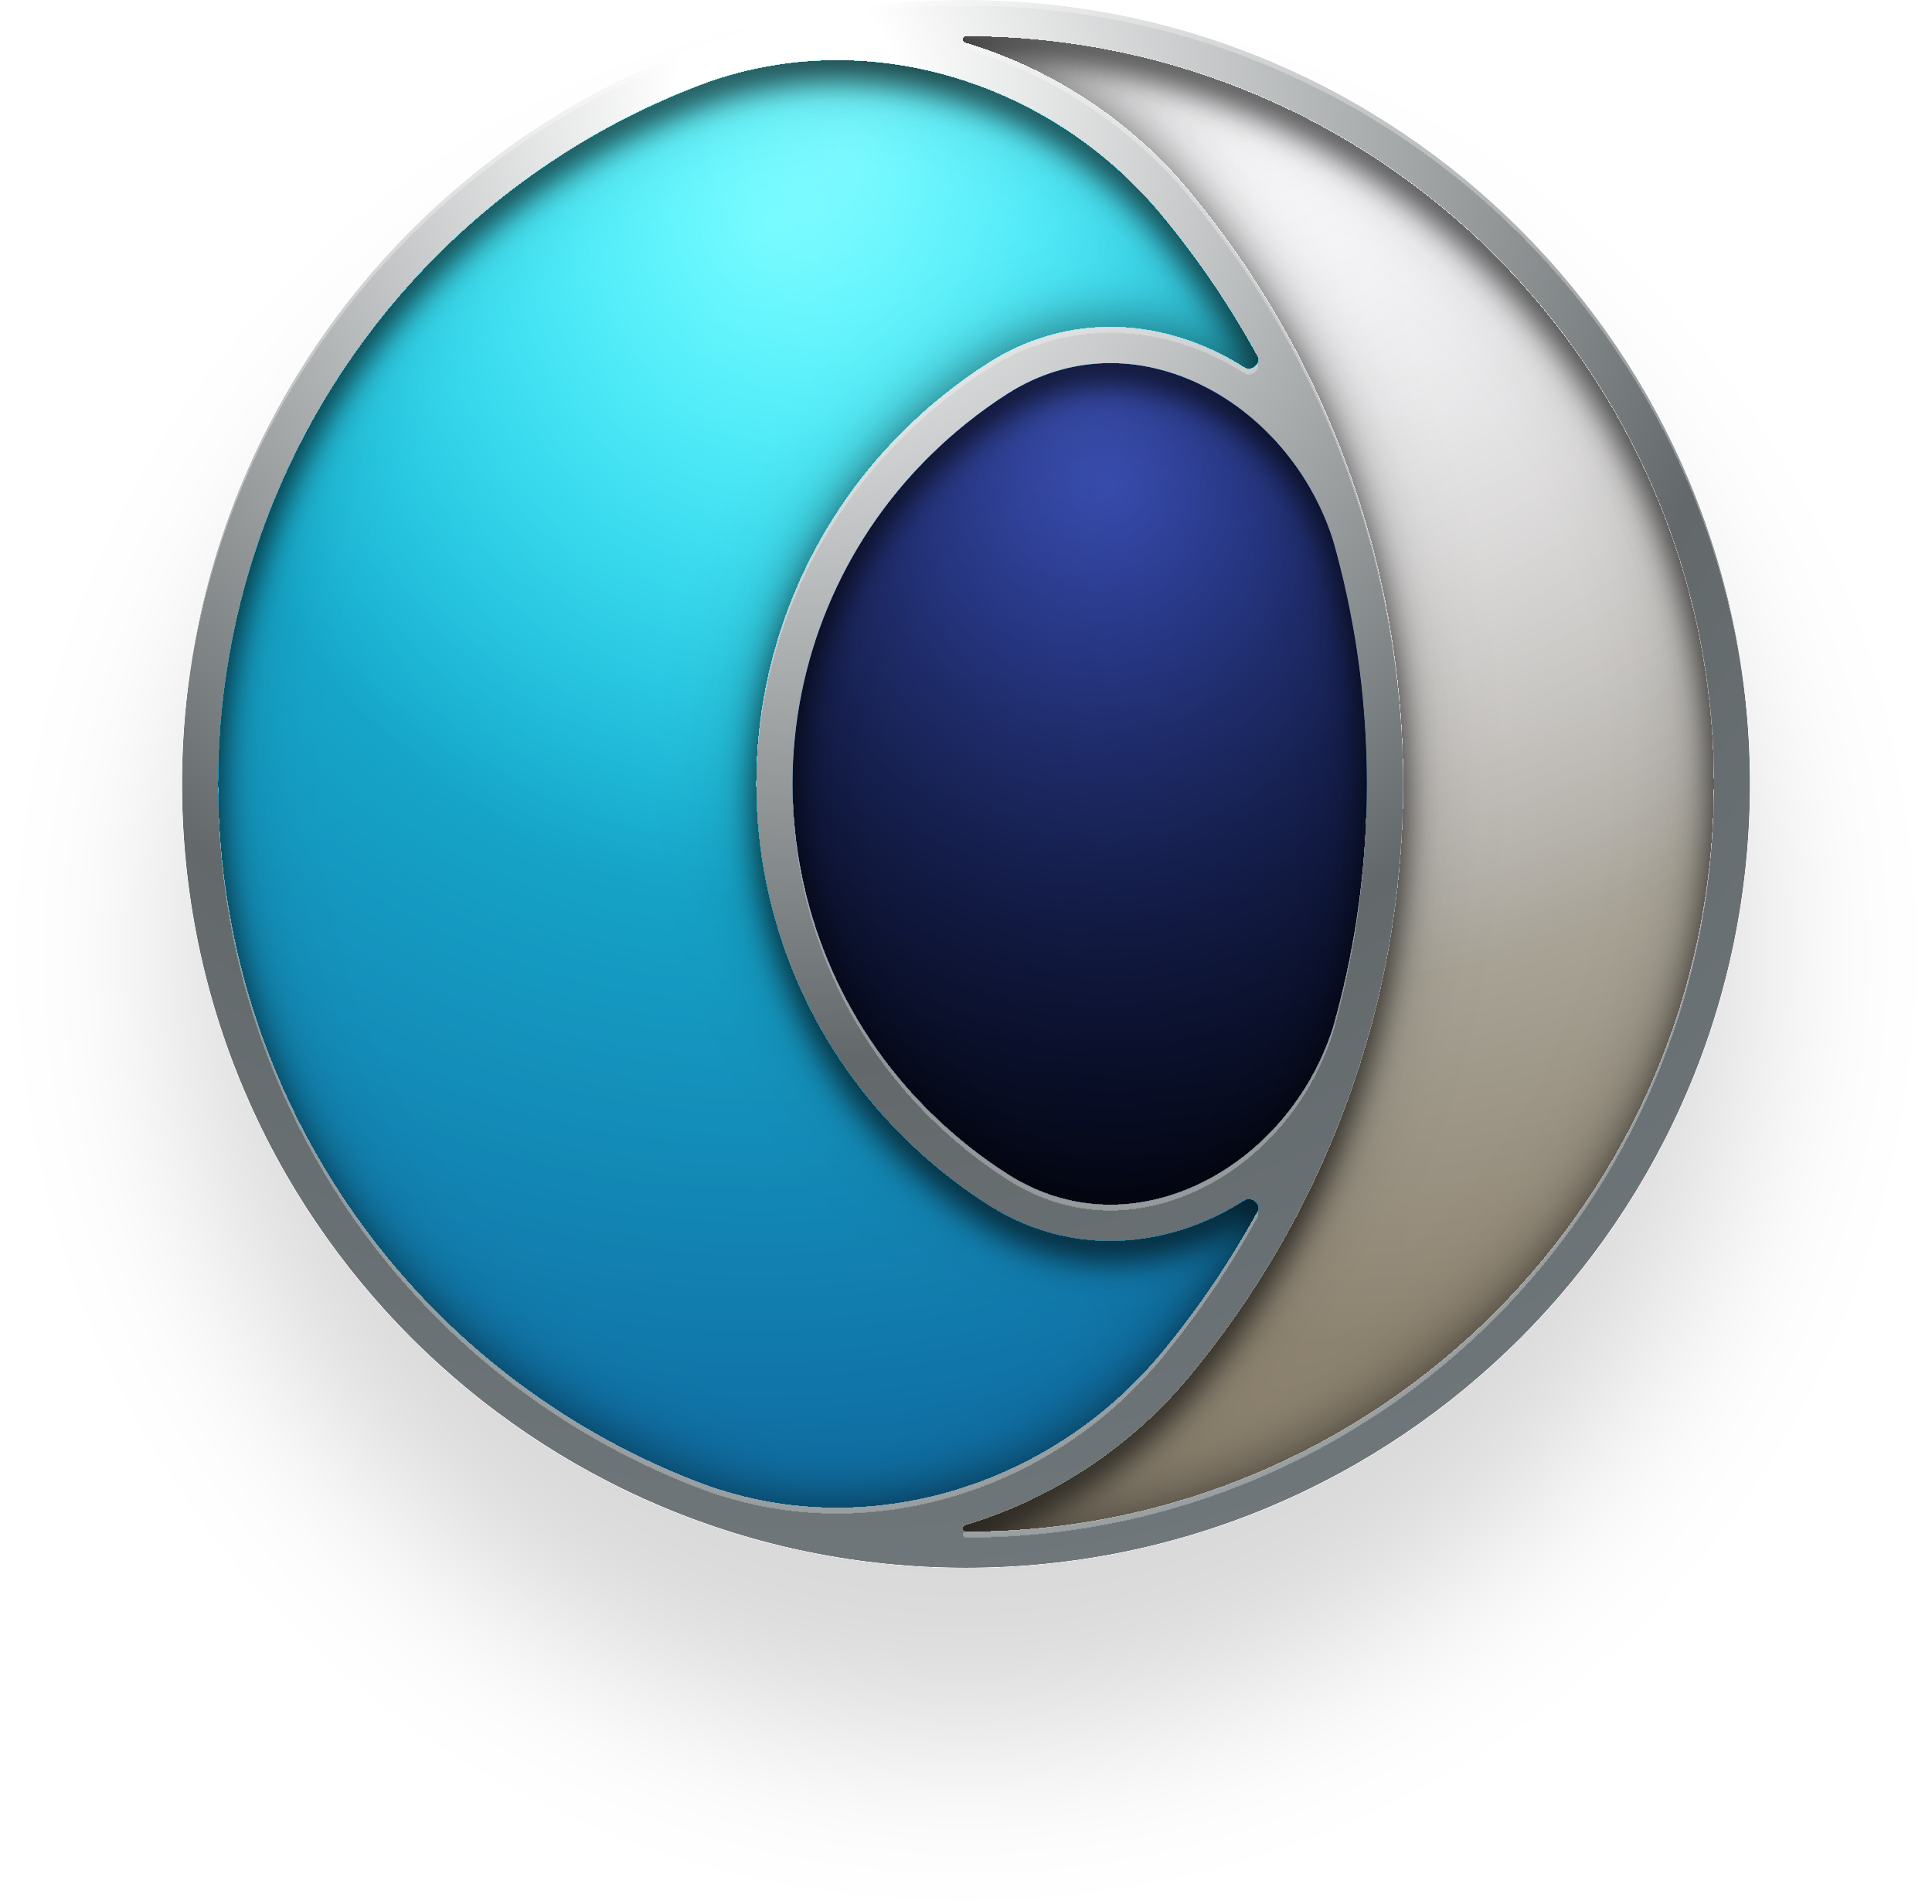
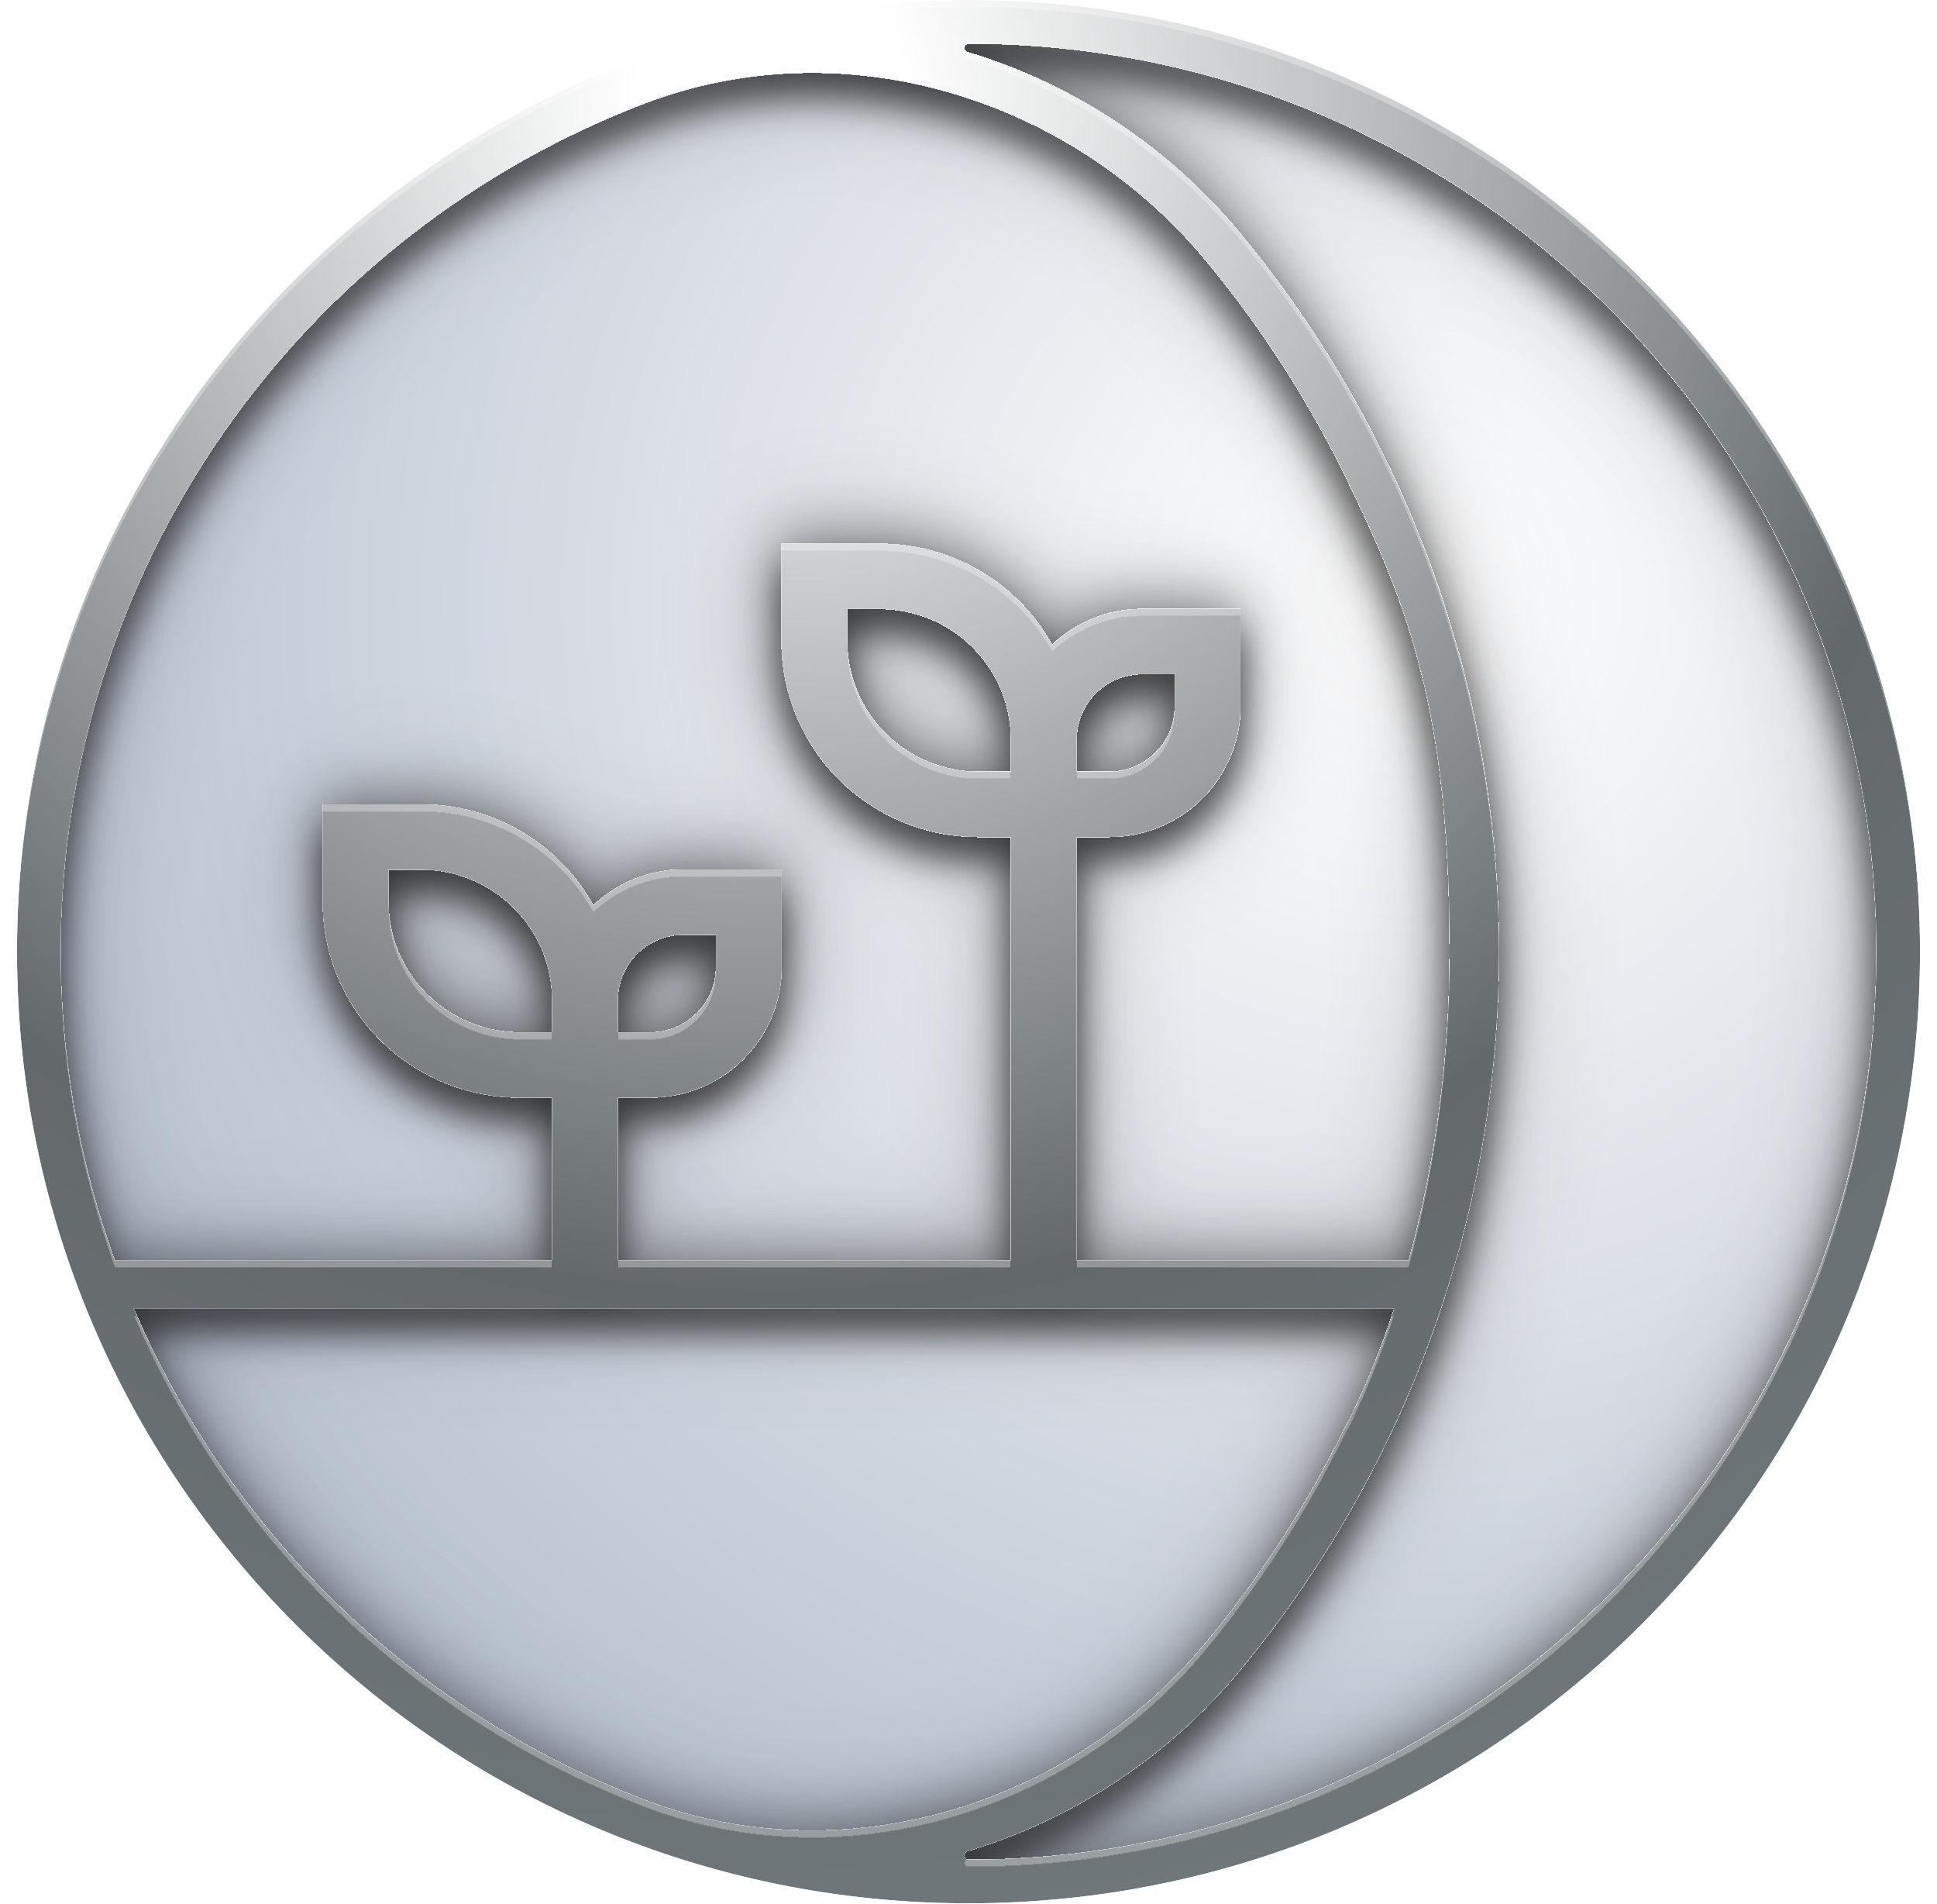
- <svg xmlns="http://www.w3.org/2000/svg" width="69" height="68" viewBox="0 0 69 68" fill="none">
-   <g filter="url(#filter0_d_11_221)">
-     <mask id="mask0_11_221" style="mask-type:alpha" maskUnits="userSpaceOnUse" x="6" y="0" width="57" height="56">
-       <circle cx="34.5" cy="28" r="28" fill="#D9D9D9" />
-     </mask>
-     <g mask="url(#mask0_11_221)">
-       <path fill-rule="evenodd" clip-rule="evenodd" d="M34.5 1.282C19.744 1.282 7.782 13.244 7.782 28C7.782 42.756 19.744 54.718 34.5 54.718C49.256 54.718 61.218 42.756 61.218 28C61.218 13.244 49.256 1.282 34.5 1.282Z" fill="url(#paint0_radial_11_221)" />
-       <path fill-rule="evenodd" clip-rule="evenodd" d="M34.5 1.282C19.744 1.282 7.782 13.244 7.782 28C7.782 42.756 19.744 54.718 34.5 54.718C49.256 54.718 61.218 42.756 61.218 28C61.218 13.244 49.256 1.282 34.5 1.282Z" fill="url(#paint1_radial_11_221)" style="mix-blend-mode:overlay" />
-       <path fill-rule="evenodd" clip-rule="evenodd" d="M41.48 7.654C37.465 2.819 30.767 0.818 24.939 3.052C21.471 4.381 18.285 6.431 15.608 9.108C10.597 14.118 7.782 20.914 7.782 28C7.782 35.086 10.597 41.882 15.608 46.892C18.285 49.569 21.471 51.619 24.939 52.948C30.767 55.182 37.465 53.181 41.48 48.345C42.781 46.779 43.934 45.085 44.918 43.285C47.482 38.598 48.826 33.342 48.826 28C48.826 22.658 47.482 17.402 44.918 12.715C43.934 10.915 42.781 9.221 41.48 7.654Z" fill="url(#paint2_radial_11_221)" />
-       <path fill-rule="evenodd" clip-rule="evenodd" d="M41.48 7.654C37.465 2.819 30.767 0.818 24.939 3.052C21.471 4.381 18.285 6.431 15.608 9.108C10.597 14.118 7.782 20.914 7.782 28C7.782 35.086 10.597 41.882 15.608 46.892C18.285 49.569 21.471 51.619 24.939 52.948C30.767 55.182 37.465 53.181 41.48 48.345C42.781 46.779 43.934 45.085 44.918 43.285C47.482 38.598 48.826 33.342 48.826 28C48.826 22.658 47.482 17.402 44.918 12.715C43.934 10.915 42.781 9.221 41.48 7.654Z" fill="url(#paint3_radial_11_221)" style="mix-blend-mode:overlay" />
-       <path fill-rule="evenodd" clip-rule="evenodd" d="M42.996 13.788C40.8 12.682 38.242 12.613 35.974 14.063C34.958 14.713 34.002 15.482 33.122 16.363C30.035 19.449 28.302 23.635 28.302 28C28.302 32.365 30.035 36.551 33.122 39.638C34.002 40.518 34.958 41.287 35.974 41.937C38.242 43.387 40.8 43.318 42.996 42.212C45.203 41.101 47.024 38.946 47.738 36.275C48.456 33.591 48.821 30.809 48.821 28C48.821 25.191 48.456 22.409 47.738 19.725C47.024 17.054 45.203 14.899 42.996 13.788Z" fill="url(#paint4_radial_11_221)" />
-       <path fill-rule="evenodd" clip-rule="evenodd" d="M42.996 13.788C40.8 12.682 38.242 12.613 35.974 14.063C34.958 14.713 34.002 15.482 33.122 16.363C30.035 19.449 28.302 23.635 28.302 28C28.302 32.365 30.035 36.551 33.122 39.638C34.002 40.518 34.958 41.287 35.974 41.937C38.242 43.387 40.8 43.318 42.996 42.212C45.203 41.101 47.024 38.946 47.738 36.275C48.456 33.591 48.821 30.809 48.821 28C48.821 25.191 48.456 22.409 47.738 19.725C47.024 17.054 45.203 14.899 42.996 13.788Z" fill="url(#paint5_radial_11_221)" style="mix-blend-mode:overlay" />
-       <g filter="url(#filter1_dddi_11_221)">
-         <path fill-rule="evenodd" clip-rule="evenodd" d="M34.5 0C19.037 0 6.501 12.534 6.5 27.997V28C6.5 43.464 19.036 56 34.5 56C49.964 56 62.5 43.464 62.5 28C62.5 12.536 49.964 0 34.5 0ZM34.5 1.282C34.356 1.282 34.331 1.494 34.468 1.536C37.536 2.457 40.35 4.287 42.467 6.835C43.82 8.465 45.019 10.227 46.043 12.1C47.235 14.278 48.173 16.575 48.847 18.945C48.893 19.093 48.937 19.243 48.977 19.394C49.293 20.575 49.543 21.773 49.726 22.984C49.98 24.638 50.108 26.315 50.108 28C50.108 29.684 49.98 31.36 49.727 33.014C49.543 34.225 49.293 35.425 48.977 36.606C48.937 36.757 48.893 36.907 48.847 37.055C48.173 39.425 47.235 41.722 46.043 43.9C45.019 45.773 43.82 47.535 42.467 49.165C40.35 51.713 37.536 53.543 34.468 54.464C34.331 54.506 34.356 54.718 34.5 54.718C49.256 54.718 61.218 42.756 61.218 28C61.218 13.244 49.256 1.282 34.5 1.282ZM48.459 32.822C48.259 34.127 47.978 35.418 47.618 36.687C46.834 39.167 45.088 41.158 42.996 42.212C40.8 43.318 38.242 43.387 35.974 41.937C34.958 41.287 34.002 40.518 33.122 39.638C30.035 36.551 28.302 32.365 28.302 28C28.302 23.635 30.035 19.449 33.122 16.362C34.002 15.482 34.958 14.713 35.974 14.063C38.242 12.613 40.8 12.682 42.996 13.788C45.088 14.842 46.834 16.832 47.618 19.313C47.978 20.582 48.259 21.872 48.459 23.177C48.699 24.767 48.821 26.379 48.821 28C48.821 29.621 48.699 31.233 48.459 32.822ZM44.918 12.715C45.071 12.995 44.701 13.303 44.431 13.131C44.152 12.953 43.866 12.79 43.573 12.642C41.026 11.36 37.981 11.257 35.283 12.983C34.187 13.684 33.159 14.511 32.215 15.456C28.888 18.783 27.019 23.295 27.019 28C27.019 32.705 28.888 37.217 32.215 40.544C33.159 41.489 34.187 42.316 35.283 43.017C37.981 44.743 41.026 44.64 43.573 43.358C43.866 43.21 44.152 43.047 44.431 42.869C44.701 42.697 45.071 43.005 44.918 43.285C43.934 45.085 42.781 46.779 41.48 48.346C37.464 53.181 30.767 55.182 24.939 52.948C21.471 51.619 18.285 49.569 15.608 46.892C10.597 41.882 7.782 35.086 7.782 28C7.782 20.914 10.597 14.118 15.608 9.108C18.285 6.431 21.471 4.381 24.939 3.052C30.767 0.818 37.464 2.819 41.48 7.655C42.781 9.221 43.934 10.915 44.918 12.715Z" fill="url(#paint6_radial_11_221)" />
-       </g>
+ <svg xmlns="http://www.w3.org/2000/svg" width="57" height="56" viewBox="0 0 57 56" fill="none">
+   <mask id="mask0_329_943" style="mask-type:alpha" maskUnits="userSpaceOnUse" x="0" y="0" width="57" height="56">
+     <circle cx="28.5" cy="28" r="28" fill="#D9D9D9" />
+   </mask>
+   <g mask="url(#mask0_329_943)">
+     <path fill-rule="evenodd" clip-rule="evenodd" d="M28.5 1.282C13.744 1.282 1.782 13.244 1.782 28C1.782 42.756 13.744 54.718 28.5 54.718C43.256 54.718 55.218 42.756 55.218 28C55.218 13.244 43.256 1.282 28.5 1.282Z" fill="url(#paint0_radial_329_943)" />
+     <g filter="url(#filter0_dddi_329_943)">
+       <path fill-rule="evenodd" clip-rule="evenodd" d="M28.5 0C13.037 0 0.501 12.535 0.5 27.997V28C0.5 43.464 13.036 56 28.5 56C43.964 56 56.5 43.464 56.5 28C56.5 12.536 43.964 0 28.5 0ZM28.5 1.282C28.356 1.282 28.331 1.494 28.468 1.536C31.536 2.457 34.35 4.287 36.467 6.835C37.82 8.465 39.019 10.227 40.043 12.1C41.235 14.278 42.173 16.575 42.847 18.945C42.893 19.093 42.937 19.243 42.977 19.394C43.293 20.575 43.543 21.773 43.726 22.984C43.98 24.638 44.108 26.315 44.108 28C44.108 29.684 43.98 31.36 43.727 33.014C43.543 34.225 43.293 35.425 42.977 36.606C42.937 36.757 42.893 36.907 42.847 37.055C42.173 39.425 41.235 41.722 40.043 43.9C39.019 45.773 37.82 47.535 36.467 49.165C34.35 51.713 31.536 53.543 28.468 54.464C28.331 54.506 28.356 54.718 28.5 54.718C43.256 54.718 55.218 42.756 55.218 28C55.218 13.244 43.256 1.282 28.5 1.282ZM39.572 13.977C41.489 17.884 42.66 21 42.66 28C42.66 36.404 39.716 41.767 39.577 42.014C39.573 42.022 39.571 42.027 39.566 42.035C39.514 42.138 39.13 42.898 38.918 43.285C37.934 45.085 36.781 46.779 35.48 48.346C31.464 53.181 24.767 55.182 18.939 52.948C15.471 51.619 12.285 49.569 9.608 46.892C4.597 41.882 1.782 35.086 1.782 28C1.782 20.914 4.597 14.118 9.608 9.108C12.285 6.431 15.471 4.381 18.939 3.052C24.767 0.818 31.464 2.819 35.48 7.655C36.781 9.221 37.934 10.915 38.918 12.715C39.146 13.131 39.328 13.479 39.572 13.977Z" fill="url(#paint1_radial_329_943)" />
+       <path d="M32.643 24.625C33.666 24.624 34.646 24.22 35.369 23.501C36.092 22.782 36.499 21.808 36.5 20.792V17.917H33.607C32.62 17.918 31.671 18.298 30.958 18.977C30.459 18.076 29.726 17.325 28.835 16.801C27.944 16.278 26.928 16.001 25.893 16H23V18.875C23.002 20.399 23.612 21.861 24.697 22.939C25.781 24.017 27.252 24.623 28.786 24.625H29.75V37.083H18.179V32.292H19.143C20.166 32.291 21.146 31.886 21.869 31.168C22.592 30.449 22.999 29.475 23 28.458V25.583H20.107C19.12 25.585 18.171 25.965 17.458 26.644C16.959 25.743 16.226 24.991 15.335 24.468C14.444 23.944 13.428 23.668 12.393 23.667H9.5V26.542C9.502 28.066 10.112 29.528 11.197 30.606C12.281 31.684 13.752 32.29 15.286 32.292H16.25V37.083H3L3.5 38.5H41.5L42 37.083H31.679V24.625H32.643ZM31.679 21.75C31.679 21.242 31.882 20.755 32.244 20.395C32.606 20.036 33.096 19.834 33.607 19.833H34.571V20.792C34.571 21.3 34.368 21.787 34.006 22.146C33.644 22.506 33.154 22.708 32.643 22.708H31.679V21.75ZM18.179 29.417C18.179 28.909 18.382 28.421 18.744 28.062C19.106 27.703 19.596 27.5 20.107 27.5H21.071V28.458C21.071 28.966 20.868 29.454 20.506 29.813C20.144 30.172 19.654 30.375 19.143 30.375H18.179V29.417ZM16.25 30.375H15.286C14.263 30.374 13.283 29.97 12.56 29.251C11.836 28.532 11.43 27.558 11.429 26.542V25.583H12.393C13.415 25.584 14.396 25.989 15.119 26.707C15.842 27.426 16.249 28.4 16.25 29.417V30.375ZM29.75 22.708H28.786C27.763 22.707 26.783 22.303 26.06 21.584C25.337 20.866 24.93 19.891 24.929 18.875V17.917H25.893C26.916 17.918 27.896 18.322 28.619 19.041C29.342 19.759 29.749 20.734 29.75 21.75V22.708Z" fill="url(#paint2_radial_329_943)" />
    </g>
  </g>
  <defs>
-     <filter id="filter0_d_11_221" x="0.5" y="0" width="68" height="68" filterUnits="userSpaceOnUse" color-interpolation-filters="sRGB">
-       <feFlood flood-opacity="0" result="BackgroundImageFix" />
-       <feColorMatrix in="SourceAlpha" type="matrix" values="0 0 0 0 0 0 0 0 0 0 0 0 0 0 0 0 0 0 127 0" result="hardAlpha" />
-       <feOffset dy="6" />
-       <feGaussianBlur stdDeviation="3" />
-       <feComposite in2="hardAlpha" operator="out" />
-       <feColorMatrix type="matrix" values="0 0 0 0 0 0 0 0 0 0 0 0 0 0 0 0 0 0 0.15 0" />
-       <feBlend mode="normal" in2="BackgroundImageFix" result="effect1_dropShadow_11_221" />
-       <feBlend mode="normal" in="SourceGraphic" in2="effect1_dropShadow_11_221" result="shape" />
-     </filter>
-     <filter id="filter1_dddi_11_221" x="3.294" y="-3.206" width="62.412" height="62.412" filterUnits="userSpaceOnUse" color-interpolation-filters="sRGB">
+     <filter id="filter0_dddi_329_943" x="-2.706" y="-3.206" width="62.412" height="62.412" filterUnits="userSpaceOnUse" color-interpolation-filters="sRGB">
      <feFlood flood-opacity="0" result="BackgroundImageFix" />
      <feColorMatrix in="SourceAlpha" type="matrix" values="0 0 0 0 0 0 0 0 0 0 0 0 0 0 0 0 0 0 127 0" result="hardAlpha" />
      <feOffset />
      <feGaussianBlur stdDeviation="1.603" />
      <feComposite in2="hardAlpha" operator="out" />
      <feColorMatrix type="matrix" values="0 0 0 0 0 0 0 0 0 0 0 0 0 0 0 0 0 0 0.3 0" />
-       <feBlend mode="normal" in2="BackgroundImageFix" result="effect1_dropShadow_11_221" />
+       <feBlend mode="normal" in2="BackgroundImageFix" result="effect1_dropShadow_329_943" />
      <feColorMatrix in="SourceAlpha" type="matrix" values="0 0 0 0 0 0 0 0 0 0 0 0 0 0 0 0 0 0 127 0" result="hardAlpha" />
      <feOffset dy="0.748" />
      <feGaussianBlur stdDeviation="0.534" />
      <feComposite in2="hardAlpha" operator="out" />
      <feColorMatrix type="matrix" values="0 0 0 0 0 0 0 0 0 0 0 0 0 0 0 0 0 0 0.6 0" />
-       <feBlend mode="normal" in2="effect1_dropShadow_11_221" result="effect2_dropShadow_11_221" />
+       <feBlend mode="normal" in2="effect1_dropShadow_329_943" result="effect2_dropShadow_329_943" />
      <feColorMatrix in="SourceAlpha" type="matrix" values="0 0 0 0 0 0 0 0 0 0 0 0 0 0 0 0 0 0 127 0" result="hardAlpha" />
      <feOffset dy="-0.321" />
      <feGaussianBlur stdDeviation="0.748" />
      <feComposite in2="hardAlpha" operator="out" />
      <feColorMatrix type="matrix" values="0 0 0 0 0 0 0 0 0 0 0 0 0 0 0 0 0 0 0.31 0" />
-       <feBlend mode="normal" in2="effect2_dropShadow_11_221" result="effect3_dropShadow_11_221" />
-       <feBlend mode="normal" in="SourceGraphic" in2="effect3_dropShadow_11_221" result="shape" />
+       <feBlend mode="normal" in2="effect2_dropShadow_329_943" result="effect3_dropShadow_329_943" />
+       <feBlend mode="normal" in="SourceGraphic" in2="effect3_dropShadow_329_943" result="shape" />
      <feColorMatrix in="SourceAlpha" type="matrix" values="0 0 0 0 0 0 0 0 0 0 0 0 0 0 0 0 0 0 127 0" result="hardAlpha" />
      <feOffset dy="0.214" />
      <feComposite in2="hardAlpha" operator="arithmetic" k2="-1" k3="1" />
      <feColorMatrix type="matrix" values="0 0 0 0 1 0 0 0 0 1 0 0 0 0 1 0 0 0 0.3 0" />
-       <feBlend mode="normal" in2="shape" result="effect4_innerShadow_11_221" />
+       <feBlend mode="normal" in2="shape" result="effect4_innerShadow_329_943" />
    </filter>
-     <radialGradient id="paint0_radial_11_221" cx="0" cy="0" r="1" gradientUnits="userSpaceOnUse" gradientTransform="translate(44.813 4.64888) rotate(67.7341) scale(30.6025 33.7109)">
-       <stop stop-color="#F1E8D7" />
-       <stop offset="1" stop-color="#868177" />
+     <radialGradient id="paint0_radial_329_943" cx="0" cy="0" r="1" gradientUnits="userSpaceOnUse" gradientTransform="translate(41 17.5) rotate(125.754) scale(46.2088 46.012)">
+       <stop stop-color="white" />
+       <stop offset="1" stop-color="#B2BCCB" />
    </radialGradient>
-     <radialGradient id="paint1_radial_11_221" cx="0" cy="0" r="1" gradientUnits="userSpaceOnUse" gradientTransform="translate(47.0573 3.47331) rotate(72.7766) scale(44.755 44.5644)">
-       <stop stop-color="#E2EAFD" />
-       <stop offset="1" stop-color="#888379" />
+     <radialGradient id="paint1_radial_329_943" cx="0" cy="0" r="1" gradientUnits="userSpaceOnUse" gradientTransform="translate(22.4084 2.7252) rotate(78.8612) scale(54.2977 53.6048)">
+       <stop offset="0.071" stop-color="white" />
+       <stop offset="0.651" stop-color="#63696B" />
+       <stop offset="1" stop-color="#6F777B" />
    </radialGradient>
-     <radialGradient id="paint2_radial_11_221" cx="0" cy="0" r="1" gradientUnits="userSpaceOnUse" gradientTransform="translate(27.5 8.28243) rotate(129.469) scale(43.1238 42.1733)">
-       <stop stop-color="#66F4FF" />
-       <stop offset="0.511" stop-color="#36A9BE" />
-       <stop offset="1" stop-color="#277391" />
-     </radialGradient>
-     <radialGradient id="paint3_radial_11_221" cx="0" cy="0" r="1" gradientUnits="userSpaceOnUse" gradientTransform="translate(30.3855 5.29006) rotate(112.92) scale(27.4414 22.6438)">
-       <stop stop-color="#A6E0FF" />
-       <stop offset="1" stop-color="#347D98" />
-     </radialGradient>
-     <radialGradient id="paint4_radial_11_221" cx="0" cy="0" r="1" gradientUnits="userSpaceOnUse" gradientTransform="translate(39.6832 17.4733) rotate(71.8962) scale(26.3101 23.8244)">
-       <stop stop-color="#6571A4" />
-       <stop offset="1" stop-color="#0E1221" />
-     </radialGradient>
-     <radialGradient id="paint5_radial_11_221" cx="0" cy="0" r="1" gradientUnits="userSpaceOnUse" gradientTransform="translate(38.5611 12.9313) rotate(97.9477) scale(33.2353 22.6581)">
-       <stop stop-color="#4D5D95" />
-       <stop offset="1" stop-color="#1B2745" />
-     </radialGradient>
-     <radialGradient id="paint6_radial_11_221" cx="0" cy="0" r="1" gradientUnits="userSpaceOnUse" gradientTransform="translate(28.4084 2.72519) rotate(78.8612) scale(54.2977 53.6048)">
+     <radialGradient id="paint2_radial_329_943" cx="0" cy="0" r="1" gradientUnits="userSpaceOnUse" gradientTransform="translate(22.4084 2.7252) rotate(78.8612) scale(54.2977 53.6048)">
      <stop offset="0.071" stop-color="white" />
      <stop offset="0.651" stop-color="#63696B" />
      <stop offset="1" stop-color="#6F777B" />
    </radialGradient>
  </defs>
</svg>
